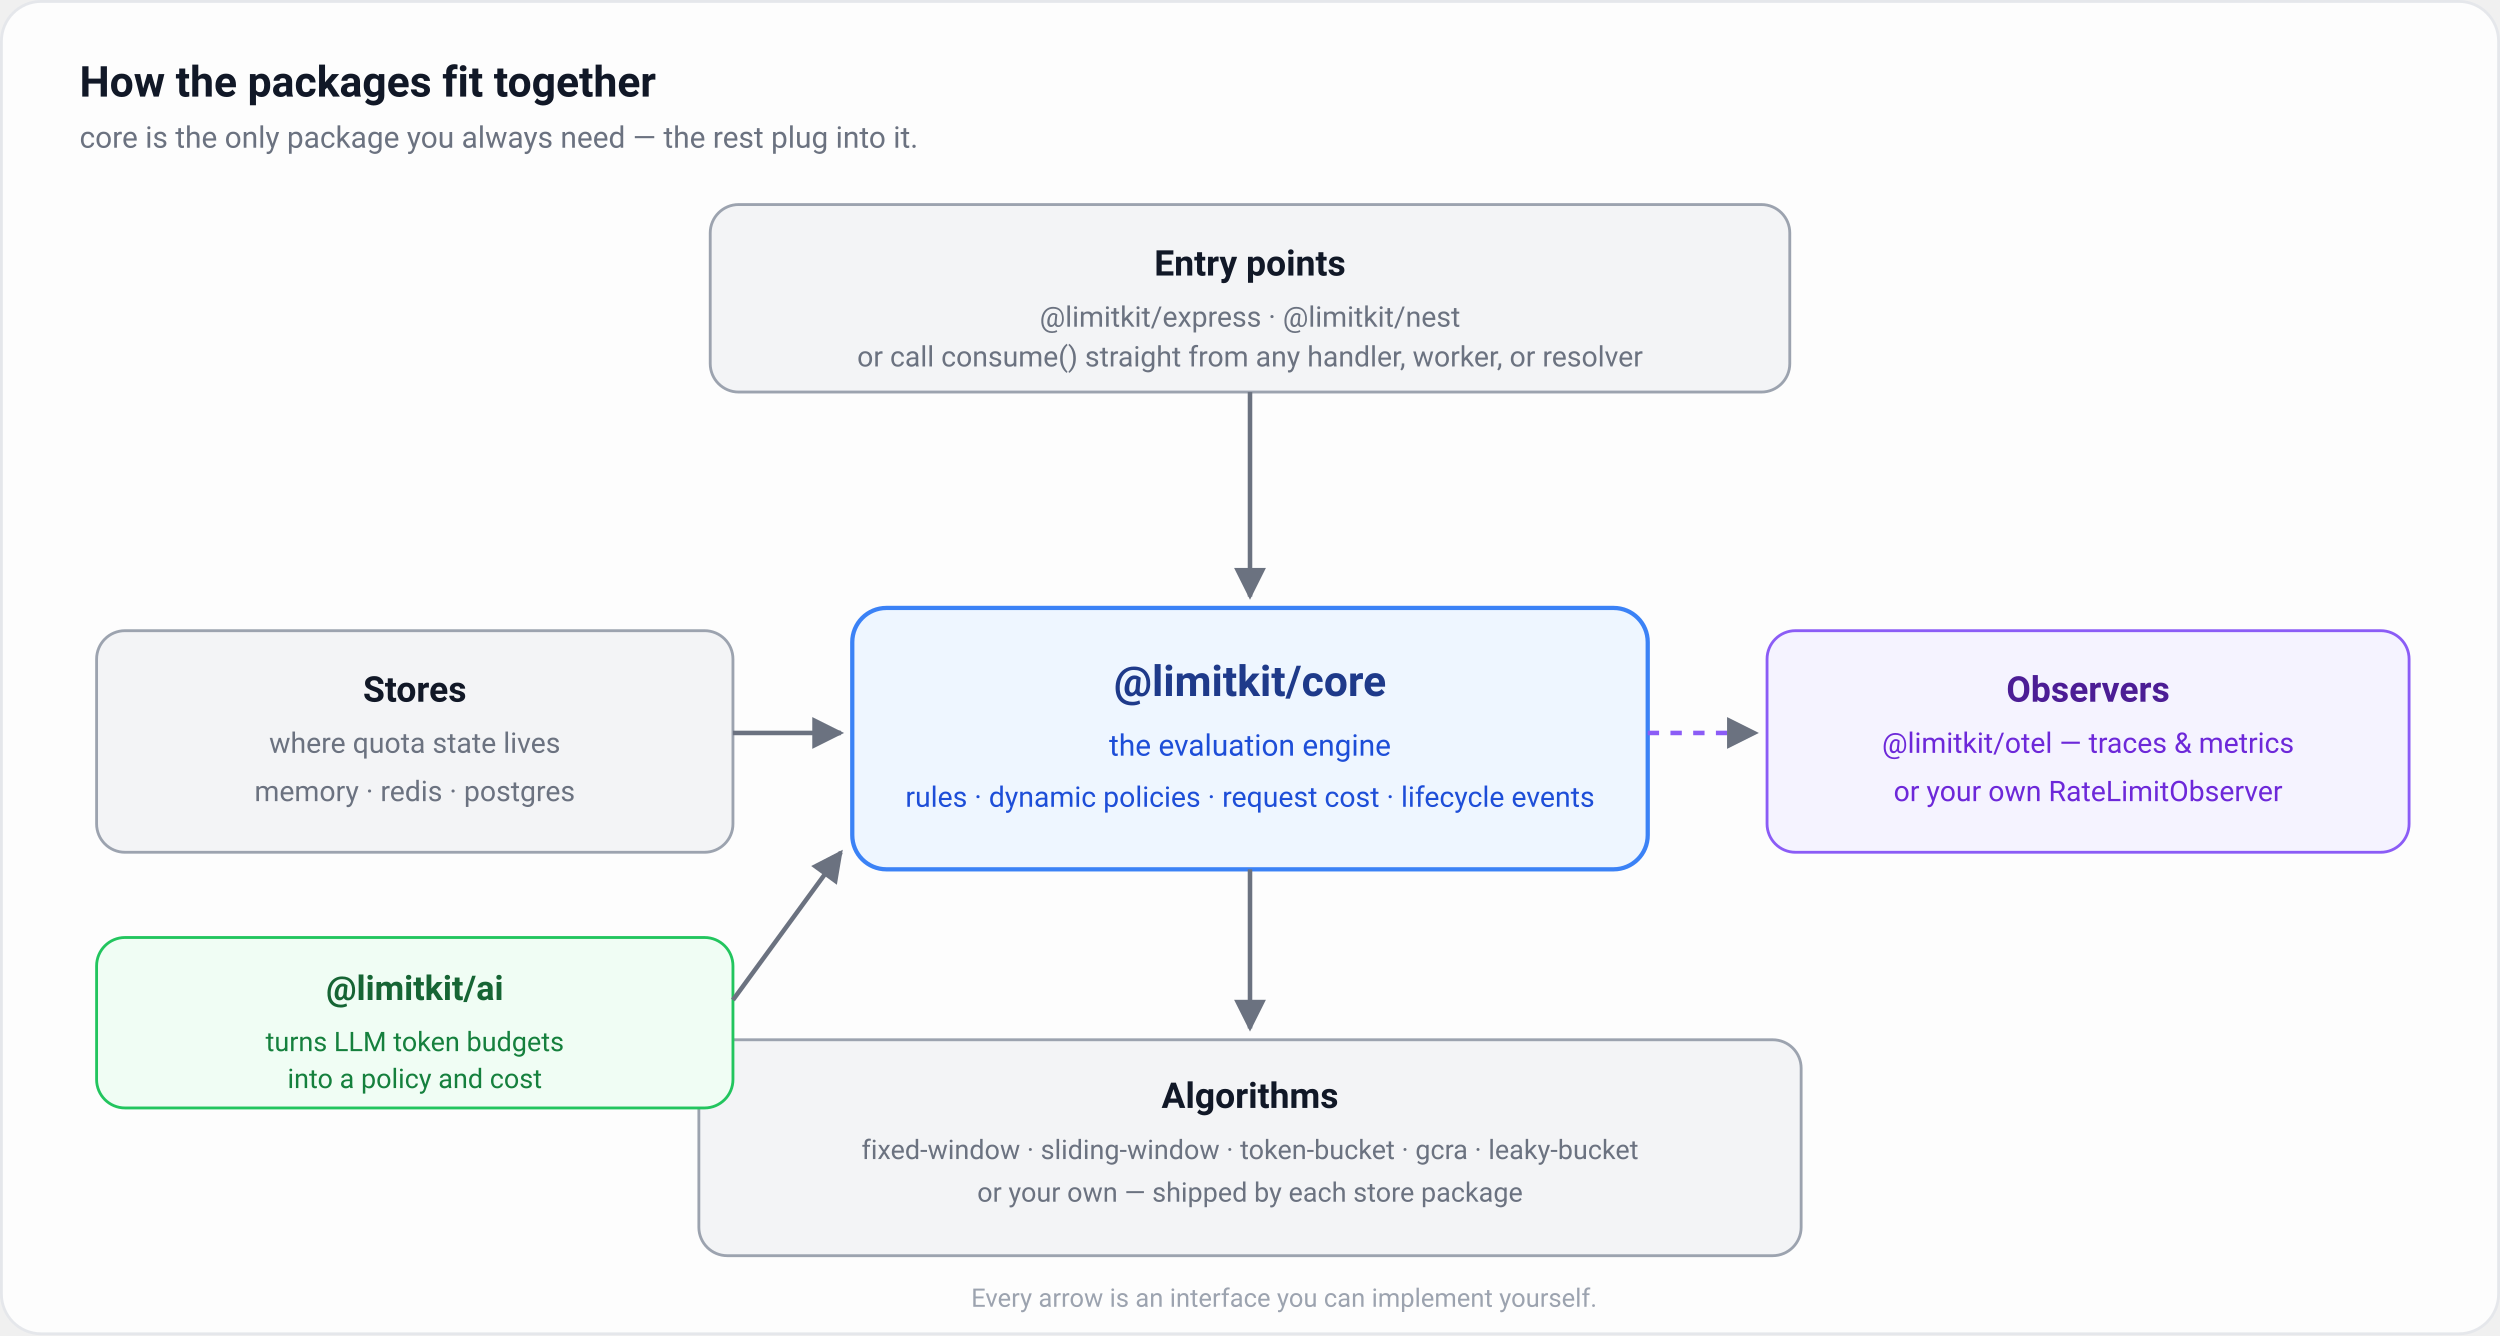
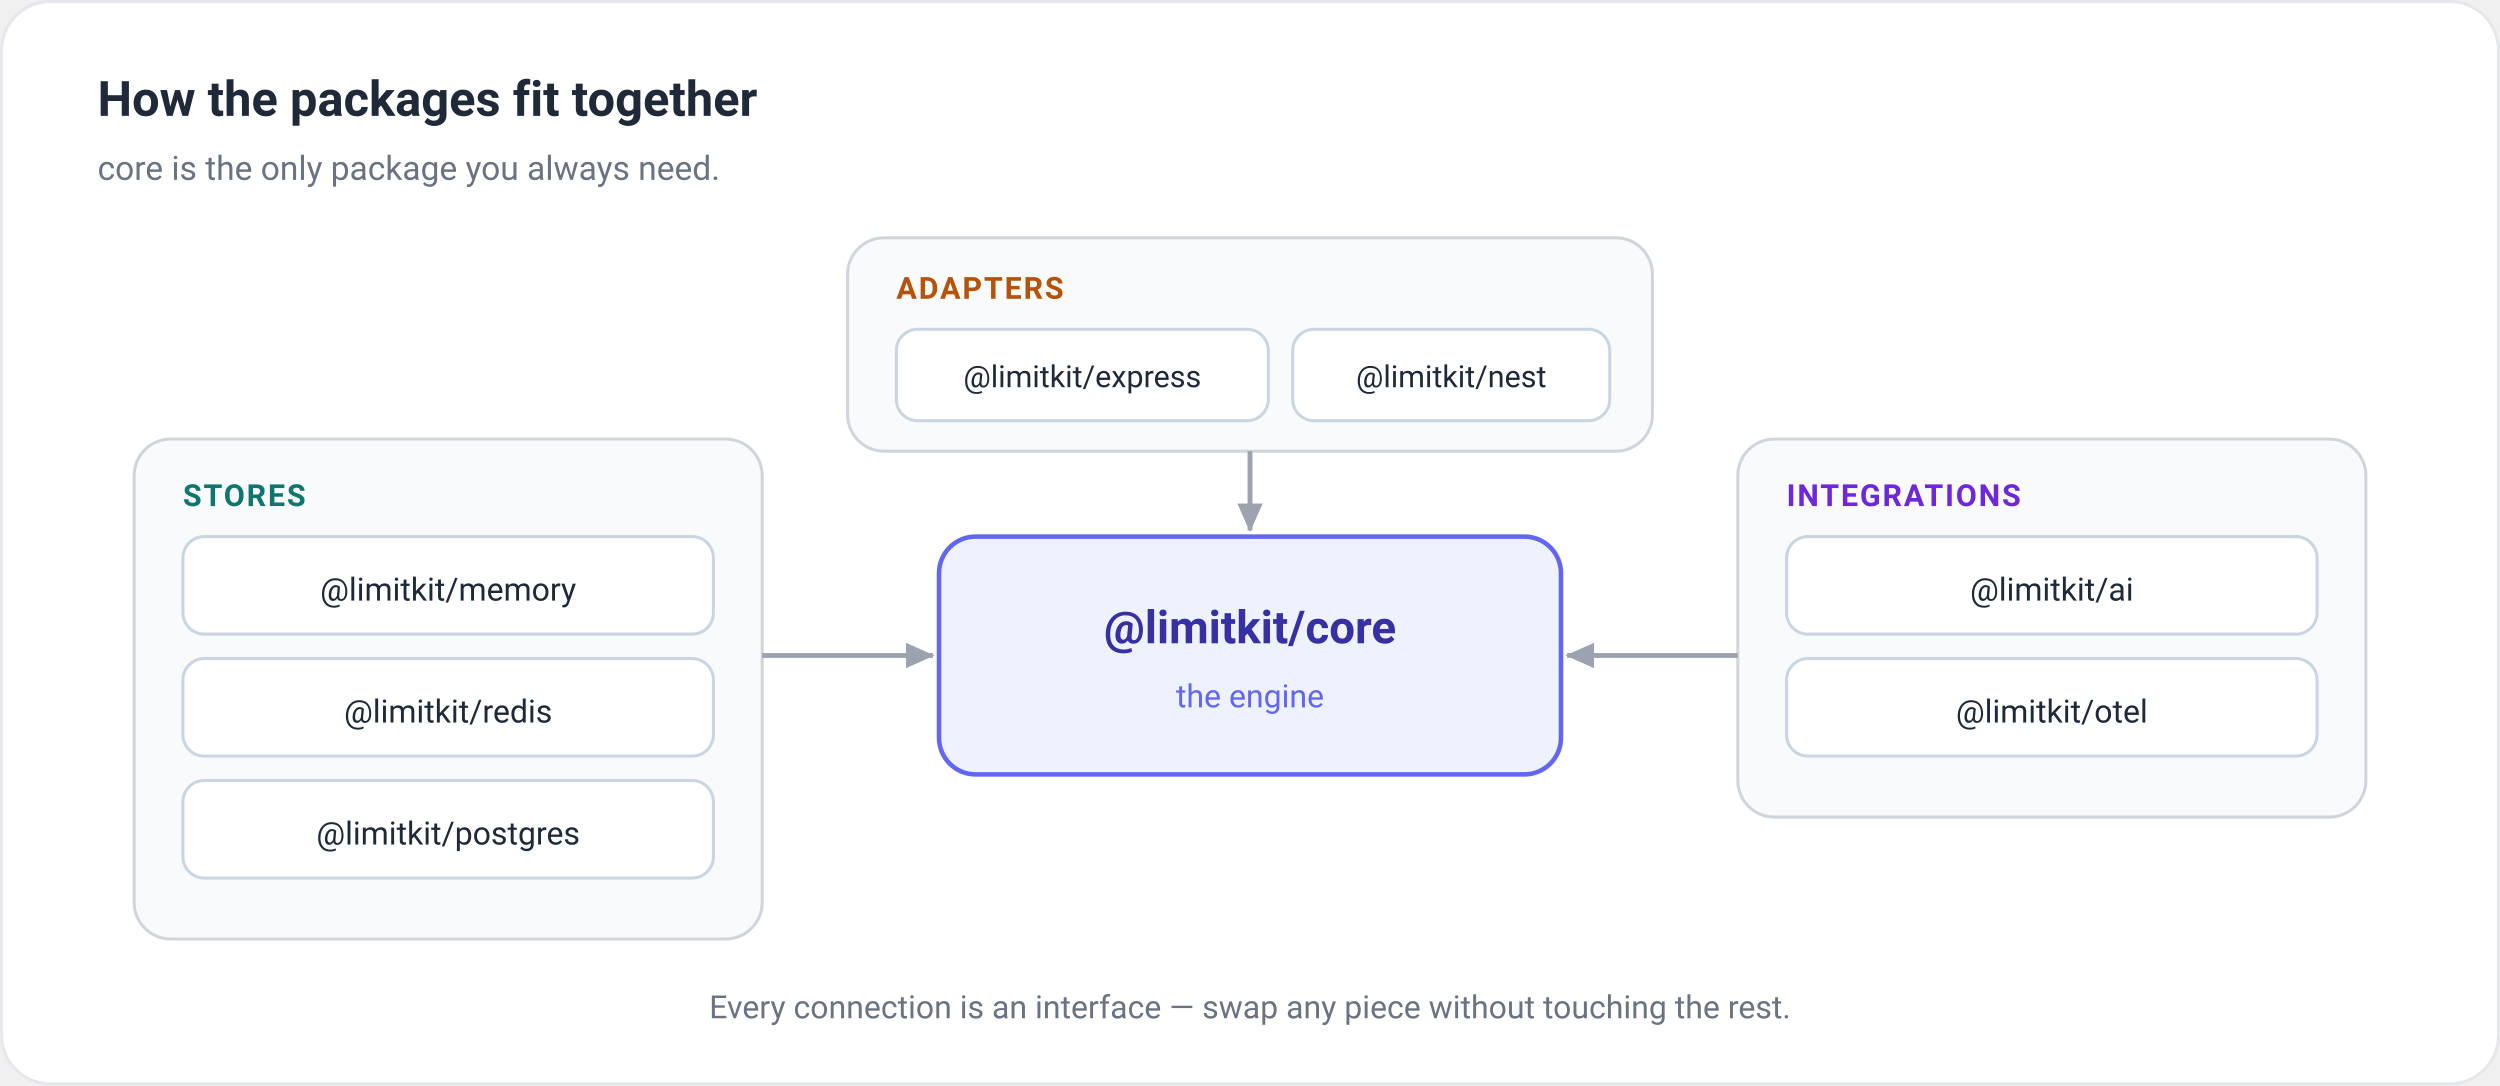
- <svg xmlns="http://www.w3.org/2000/svg" viewBox="0 0 880 470" font-family="ui-sans-serif, -apple-system, 'Segoe UI', Roboto, Helvetica, Arial, sans-serif">
+ <svg xmlns="http://www.w3.org/2000/svg" viewBox="0 0 820 356" font-family="ui-sans-serif, -apple-system, 'Segoe UI', Roboto, Helvetica, Arial, sans-serif" text-rendering="geometricPrecision">
  <defs>
-     <marker id="a2" viewBox="0 0 10 10" refX="9" refY="5" markerWidth="7" markerHeight="7" orient="auto-start-reverse">
-       <path d="M0 0L10 5L0 10z" fill="#6b7280" />
+     <marker id="ah" viewBox="0 0 10 10" refX="8.5" refY="5" markerWidth="6.5" markerHeight="6.5" orient="auto-start-reverse">
+       <path d="M0 1L9 5L0 9z" fill="#9ca3af" />
    </marker>
  </defs>
-   <rect x="0.5" y="0.5" width="879" height="469" rx="14" fill="#fdfdfd" stroke="#e5e7eb" />
-   <text x="28" y="34" font-size="15" font-weight="600" fill="#111827">How the packages fit together</text>
-   <text x="28" y="52" font-size="10.5" fill="#6b7280">core is the only package you always need — the rest plug into it.</text>
-   <rect x="250" y="72" width="380" height="66" rx="10" fill="#f3f4f6" stroke="#9ca3af" />
-   <text x="440" y="97" font-size="12.5" font-weight="600" fill="#111827" text-anchor="middle">Entry points</text>
-   <text x="440" y="115" font-size="10" fill="#6b7280" text-anchor="middle">@limitkit/express · @limitkit/nest</text>
-   <text x="440" y="129" font-size="10" fill="#6b7280" text-anchor="middle">or call consume() straight from any handler, worker, or resolver</text>
-   <rect x="300" y="214" width="280" height="92" rx="12" fill="#eef6ff" stroke="#3b82f6" stroke-width="1.5" />
-   <text x="440" y="245" font-size="15" font-weight="700" fill="#1e3a8a" text-anchor="middle">@limitkit/core</text>
-   <text x="440" y="266" font-size="10.5" fill="#1d4ed8" text-anchor="middle">the evaluation engine</text>
-   <text x="440" y="284" font-size="10" fill="#1d4ed8" text-anchor="middle">rules · dynamic policies · request cost · lifecycle events</text>
-   <rect x="34" y="222" width="224" height="78" rx="10" fill="#f3f4f6" stroke="#9ca3af" />
-   <text x="146" y="247" font-size="12.5" font-weight="600" fill="#111827" text-anchor="middle">Stores</text>
-   <text x="146" y="265" font-size="10" fill="#6b7280" text-anchor="middle">where quota state lives</text>
-   <text x="146" y="282" font-size="10" fill="#6b7280" text-anchor="middle">memory · redis · postgres</text>
-   <rect x="622" y="222" width="226" height="78" rx="10" fill="#f5f3ff" stroke="#8b5cf6" />
-   <text x="735" y="247" font-size="12.5" font-weight="600" fill="#4c1d95" text-anchor="middle">Observers</text>
-   <text x="735" y="265" font-size="10" fill="#6d28d9" text-anchor="middle">@limitkit/otel — traces &amp; metrics</text>
-   <text x="735" y="282" font-size="10" fill="#6d28d9" text-anchor="middle">or your own RateLimitObserver</text>
-   <rect x="246" y="366" width="388" height="76" rx="10" fill="#f3f4f6" stroke="#9ca3af" />
-   <text x="440" y="390" font-size="12.5" font-weight="600" fill="#111827" text-anchor="middle">Algorithms</text>
-   <text x="440" y="408" font-size="9.5" fill="#6b7280" text-anchor="middle">fixed-window · sliding-window · token-bucket · gcra · leaky-bucket</text>
-   <text x="440" y="423" font-size="9.5" fill="#6b7280" text-anchor="middle">or your own — shipped by each store package</text>
-   <rect x="34" y="330" width="224" height="60" rx="10" fill="#f0fdf4" stroke="#22c55e" />
-   <text x="146" y="352" font-size="12" font-weight="600" fill="#166534" text-anchor="middle">@limitkit/ai</text>
-   <text x="146" y="370" font-size="9.5" fill="#15803d" text-anchor="middle">turns LLM token budgets</text>
-   <text x="146" y="383" font-size="9.5" fill="#15803d" text-anchor="middle">into a policy and cost</text>
-   <g stroke="#6b7280" stroke-width="1.6" marker-end="url(#a2)">
-     <line x1="440" y1="138" x2="440" y2="210" />
-     <line x1="258" y1="258" x2="296" y2="258" />
-     <line x1="440" y1="306" x2="440" y2="362" />
-     <line x1="258" y1="352" x2="296" y2="300" />
+   <rect x="0.5" y="0.5" width="819" height="355" rx="16" fill="#ffffff" stroke="#e5e7eb" />
+   <text x="32" y="38" font-size="16" font-weight="650" fill="#1f2937">How the packages fit together</text>
+   <text x="32" y="59" font-size="11" fill="#6b7280">core is the only package you always need.</text>
+   <rect x="308" y="176" width="204" height="78" rx="12" fill="#eef2ff" stroke="#6366f1" stroke-width="1.5" />
+   <text x="410" y="211" font-size="15" font-weight="700" fill="#3730a3" text-anchor="middle">@limitkit/core</text>
+   <text x="410" y="232" font-size="10.5" fill="#6366f1" text-anchor="middle">the engine</text>
+   <rect x="278" y="78" width="264" height="70" rx="12" fill="#f9fafb" stroke="#d1d5db" />
+   <text x="294" y="98" font-size="10" font-weight="700" letter-spacing="0.6" fill="#b45309">ADAPTERS</text>
+   <rect x="294" y="108" width="122" height="30" rx="7" fill="#ffffff" stroke="#cbd5e1" />
+   <text x="355" y="127" font-size="10" fill="#1f2937" text-anchor="middle">@limitkit/express</text>
+   <rect x="424" y="108" width="104" height="30" rx="7" fill="#ffffff" stroke="#cbd5e1" />
+   <text x="476" y="127" font-size="10" fill="#1f2937" text-anchor="middle">@limitkit/nest</text>
+   <rect x="44" y="144" width="206" height="164" rx="12" fill="#f9fafb" stroke="#d1d5db" />
+   <text x="60" y="166" font-size="10" font-weight="700" letter-spacing="0.6" fill="#0f766e">STORES</text>
+   <rect x="60" y="176" width="174" height="32" rx="7" fill="#ffffff" stroke="#cbd5e1" />
+   <text x="147" y="197" font-size="10.5" fill="#1f2937" text-anchor="middle">@limitkit/memory</text>
+   <rect x="60" y="216" width="174" height="32" rx="7" fill="#ffffff" stroke="#cbd5e1" />
+   <text x="147" y="237" font-size="10.5" fill="#1f2937" text-anchor="middle">@limitkit/redis</text>
+   <rect x="60" y="256" width="174" height="32" rx="7" fill="#ffffff" stroke="#cbd5e1" />
+   <text x="147" y="277" font-size="10.5" fill="#1f2937" text-anchor="middle">@limitkit/postgres</text>
+   <rect x="570" y="144" width="206" height="124" rx="12" fill="#f9fafb" stroke="#d1d5db" />
+   <text x="586" y="166" font-size="10" font-weight="700" letter-spacing="0.6" fill="#6d28d9">INTEGRATIONS</text>
+   <rect x="586" y="176" width="174" height="32" rx="7" fill="#ffffff" stroke="#cbd5e1" />
+   <text x="673" y="197" font-size="10.5" fill="#1f2937" text-anchor="middle">@limitkit/ai</text>
+   <rect x="586" y="216" width="174" height="32" rx="7" fill="#ffffff" stroke="#cbd5e1" />
+   <text x="673" y="237" font-size="10.5" fill="#1f2937" text-anchor="middle">@limitkit/otel</text>
+   <g stroke="#9ca3af" stroke-width="1.6" marker-end="url(#ah)">
+     <line x1="410" y1="148" x2="410" y2="174" />
+     <line x1="250" y1="215" x2="306" y2="215" />
+     <line x1="570" y1="215" x2="514" y2="215" />
  </g>
-   <line x1="580" y1="258" x2="618" y2="258" stroke="#8b5cf6" stroke-width="1.6" stroke-dasharray="4 4" marker-end="url(#a2)" />
-   <text x="452" y="460" font-size="9" fill="#9ca3af" text-anchor="middle">Every arrow is an interface you can implement yourself.</text>
+   <text x="410" y="334" font-size="10.5" fill="#6b7280" text-anchor="middle">Every connection is an interface — swap any piece without touching the rest.</text>
</svg>
